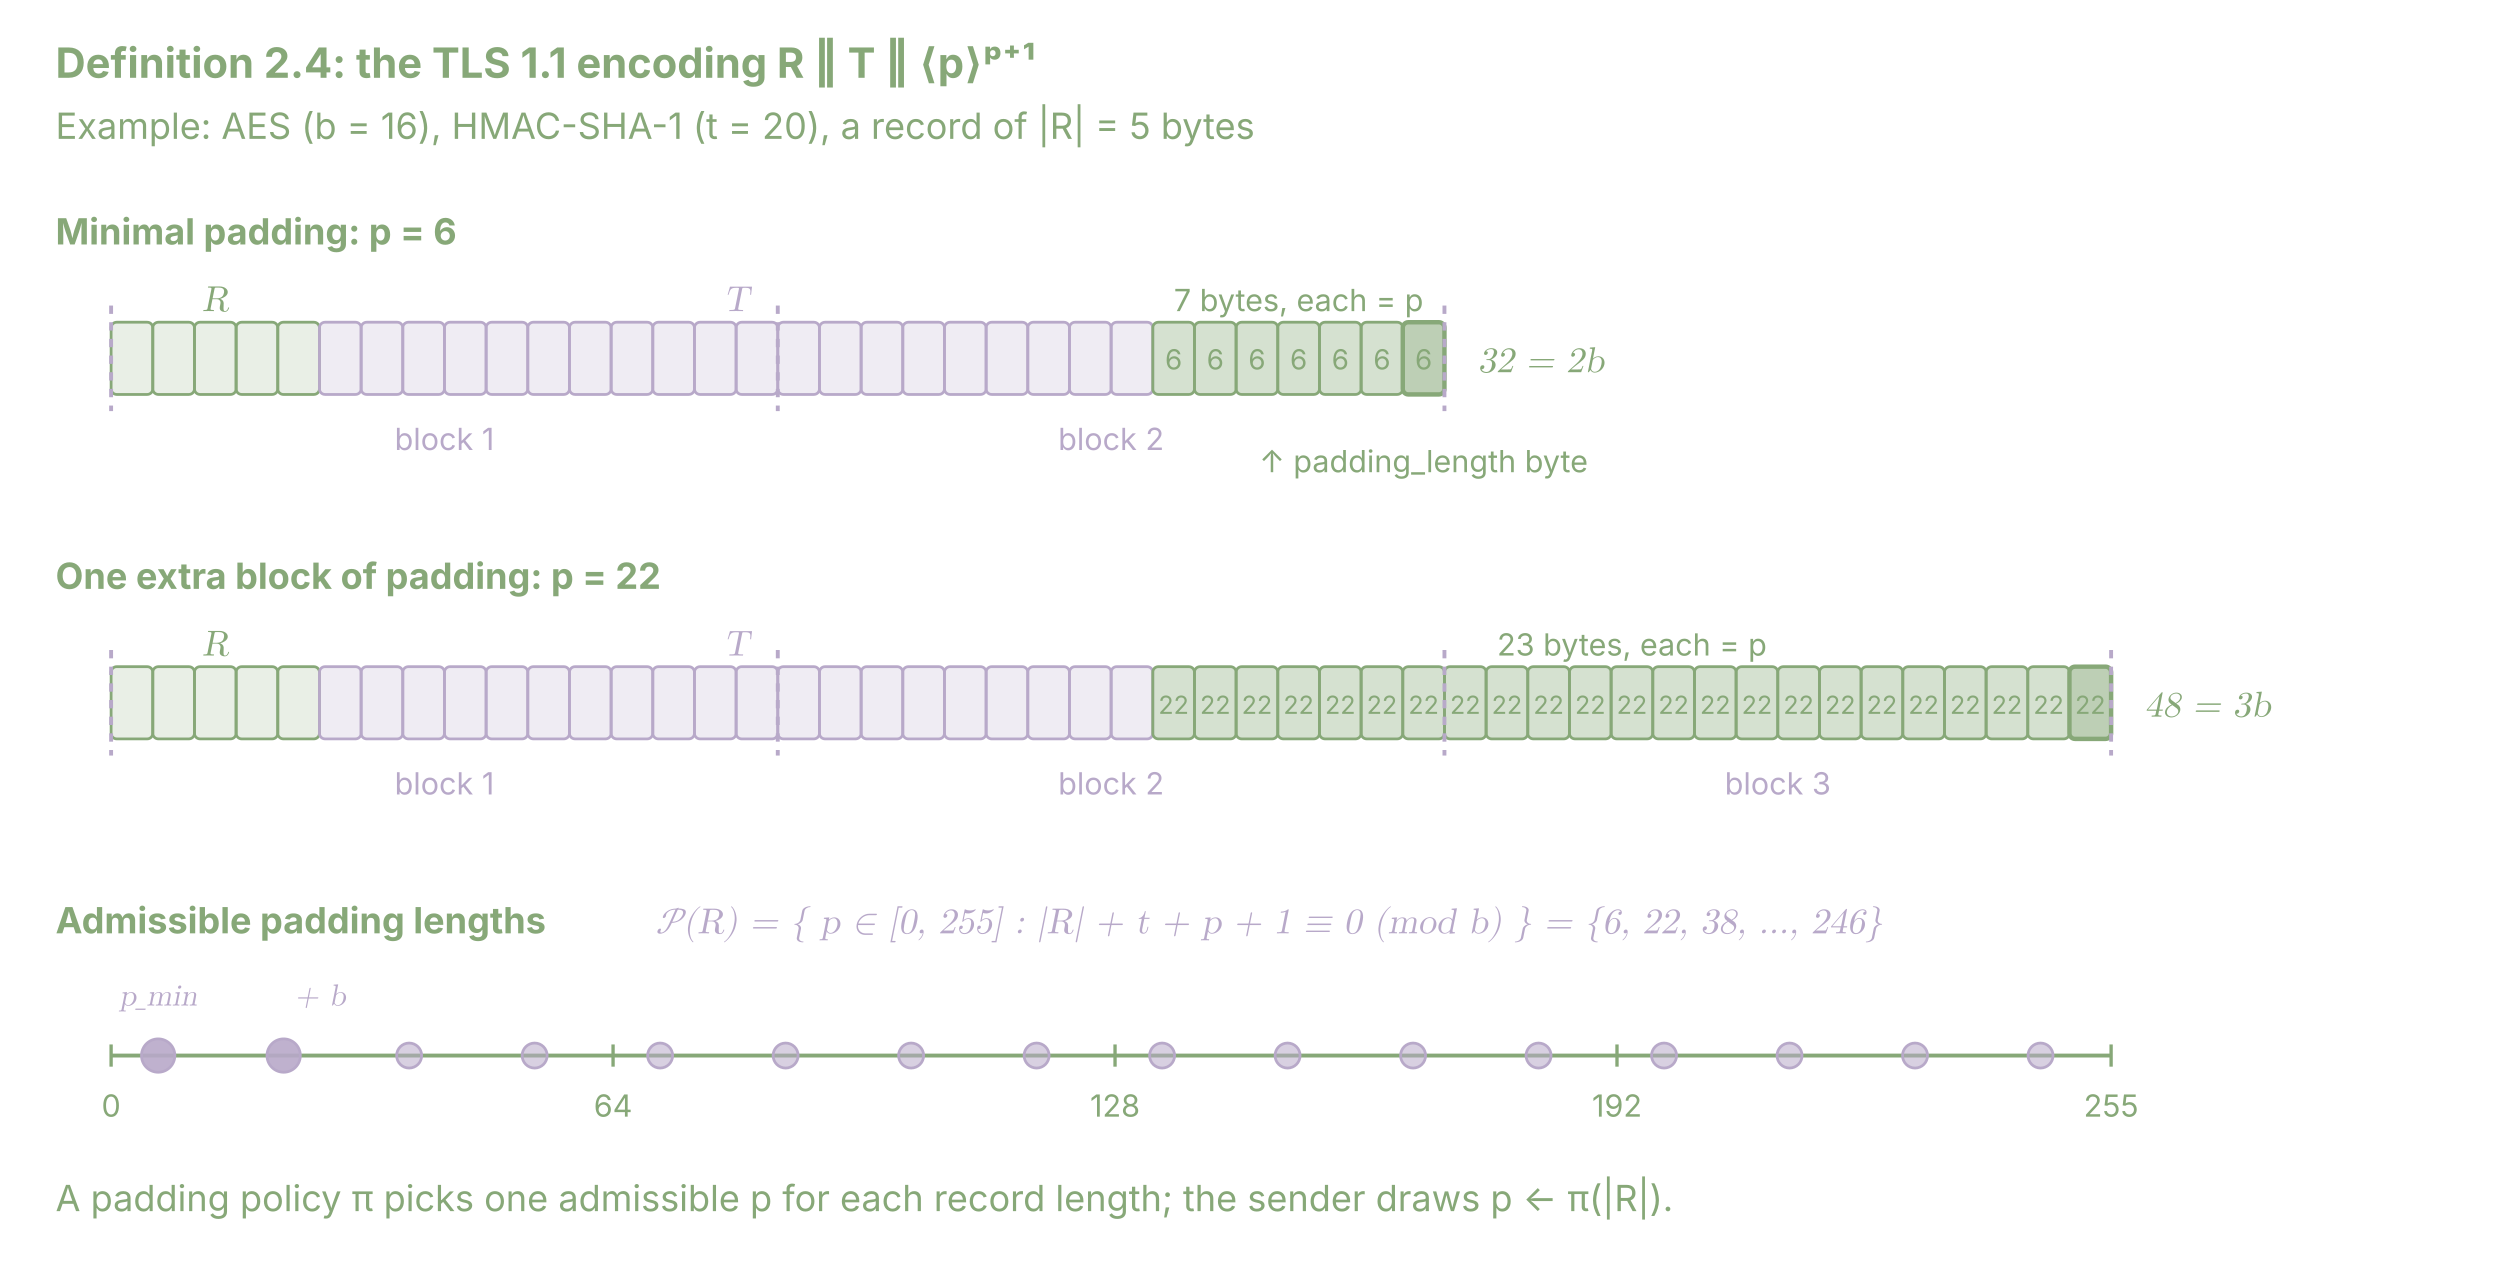
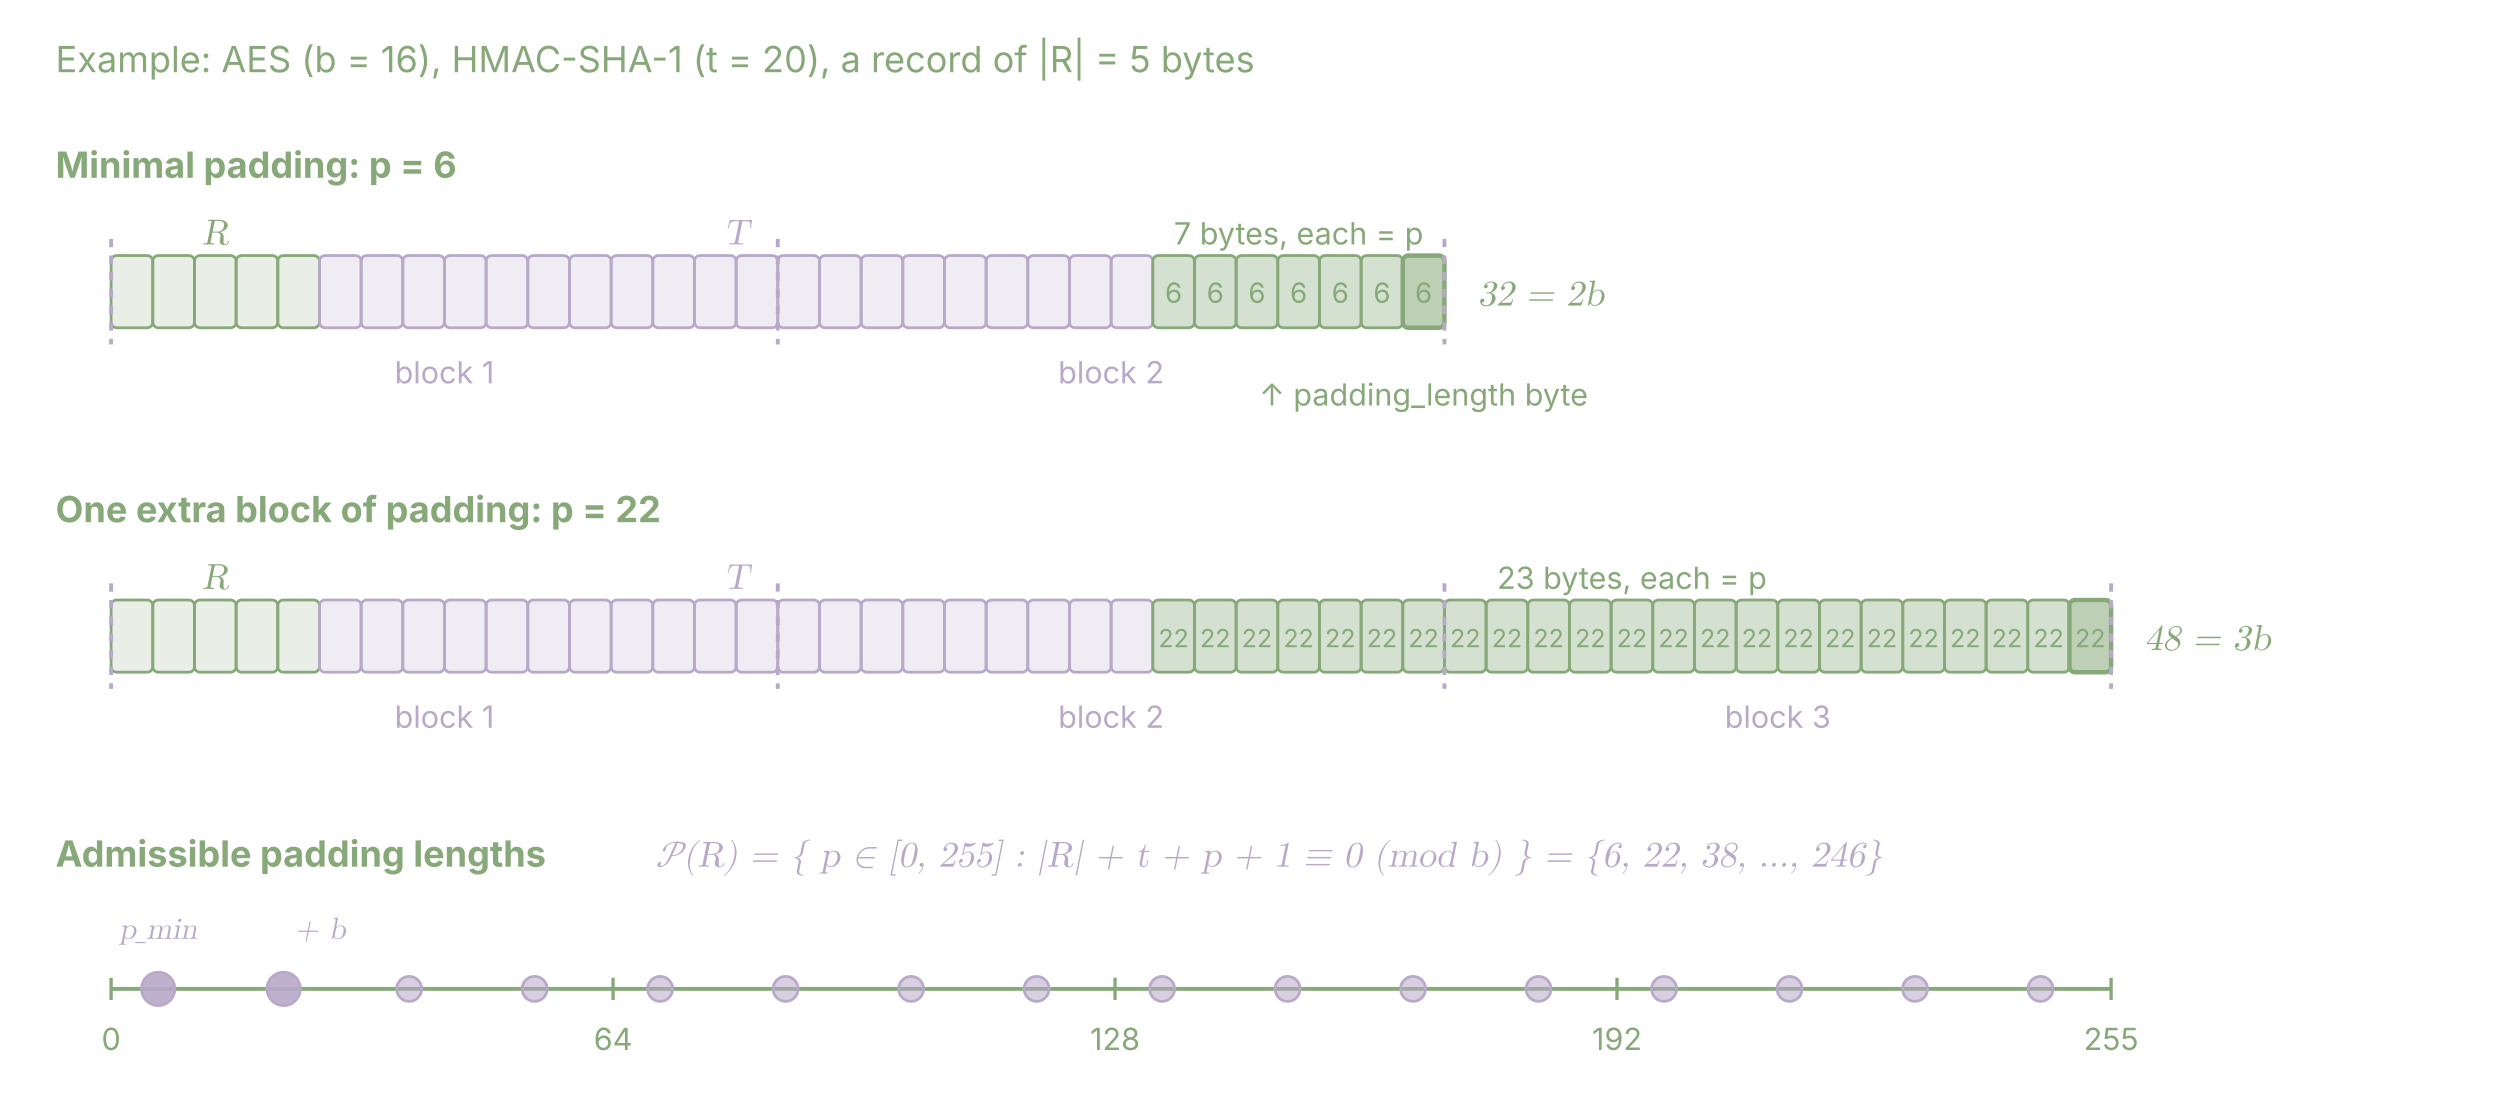
- <svg xmlns="http://www.w3.org/2000/svg" viewBox="0 0 900 460" width="900" height="460" role="img" aria-label="Definition 2.4: the TLS 1.1 encoding is the record, then the tag, then p+1 bytes each equal to p, padded to a multiple of the block size; for AES with HMAC-SHA-1 and a 5-byte record the admissible p are 6, 22, 38 up to 246">
-   <text x="20" y="28" fill="#87A878" font-size="15" font-family="system-ui, -apple-system, Segoe UI, sans-serif" font-weight="bold" text-anchor="start">Definition 2.4: the TLS 1.1 encoding  R ‖ T ‖ ⟨p⟩ᵖ⁺¹</text>
-   <text x="20" y="50" fill="#87A878" font-size="13" font-family="system-ui, -apple-system, Segoe UI, sans-serif" text-anchor="start">Example: AES (b = 16), HMAC-SHA-1 (t = 20), a record of |R| = 5 bytes</text>
-   <text x="20" y="88" fill="#87A878" font-size="13" font-family="system-ui, -apple-system, Segoe UI, sans-serif" font-weight="bold" text-anchor="start">Minimal padding: p = 6</text>
-   <rect x="40" y="116" width="15" height="26" fill="#87A878" fill-opacity="0.18" stroke="#87A878" stroke-width="1.0" rx="2" />
-   <rect x="55" y="116" width="15" height="26" fill="#87A878" fill-opacity="0.18" stroke="#87A878" stroke-width="1.0" rx="2" />
-   <rect x="70" y="116" width="15" height="26" fill="#87A878" fill-opacity="0.18" stroke="#87A878" stroke-width="1.0" rx="2" />
-   <rect x="85" y="116" width="15" height="26" fill="#87A878" fill-opacity="0.18" stroke="#87A878" stroke-width="1.0" rx="2" />
-   <rect x="100" y="116" width="15" height="26" fill="#87A878" fill-opacity="0.18" stroke="#87A878" stroke-width="1.0" rx="2" />
-   <rect x="115" y="116" width="15" height="26" fill="#B8A9C9" fill-opacity="0.22" stroke="#B8A9C9" stroke-width="1.0" rx="2" />
-   <rect x="130" y="116" width="15" height="26" fill="#B8A9C9" fill-opacity="0.22" stroke="#B8A9C9" stroke-width="1.0" rx="2" />
-   <rect x="145" y="116" width="15" height="26" fill="#B8A9C9" fill-opacity="0.22" stroke="#B8A9C9" stroke-width="1.0" rx="2" />
-   <rect x="160" y="116" width="15" height="26" fill="#B8A9C9" fill-opacity="0.22" stroke="#B8A9C9" stroke-width="1.0" rx="2" />
-   <rect x="175" y="116" width="15" height="26" fill="#B8A9C9" fill-opacity="0.22" stroke="#B8A9C9" stroke-width="1.0" rx="2" />
-   <rect x="190" y="116" width="15" height="26" fill="#B8A9C9" fill-opacity="0.22" stroke="#B8A9C9" stroke-width="1.0" rx="2" />
-   <rect x="205" y="116" width="15" height="26" fill="#B8A9C9" fill-opacity="0.22" stroke="#B8A9C9" stroke-width="1.0" rx="2" />
-   <rect x="220" y="116" width="15" height="26" fill="#B8A9C9" fill-opacity="0.22" stroke="#B8A9C9" stroke-width="1.0" rx="2" />
-   <rect x="235" y="116" width="15" height="26" fill="#B8A9C9" fill-opacity="0.22" stroke="#B8A9C9" stroke-width="1.0" rx="2" />
-   <rect x="250" y="116" width="15" height="26" fill="#B8A9C9" fill-opacity="0.22" stroke="#B8A9C9" stroke-width="1.0" rx="2" />
-   <rect x="265" y="116" width="15" height="26" fill="#B8A9C9" fill-opacity="0.22" stroke="#B8A9C9" stroke-width="1.0" rx="2" />
-   <rect x="280" y="116" width="15" height="26" fill="#B8A9C9" fill-opacity="0.22" stroke="#B8A9C9" stroke-width="1.0" rx="2" />
-   <rect x="295" y="116" width="15" height="26" fill="#B8A9C9" fill-opacity="0.22" stroke="#B8A9C9" stroke-width="1.0" rx="2" />
-   <rect x="310" y="116" width="15" height="26" fill="#B8A9C9" fill-opacity="0.22" stroke="#B8A9C9" stroke-width="1.0" rx="2" />
-   <rect x="325" y="116" width="15" height="26" fill="#B8A9C9" fill-opacity="0.22" stroke="#B8A9C9" stroke-width="1.0" rx="2" />
-   <rect x="340" y="116" width="15" height="26" fill="#B8A9C9" fill-opacity="0.22" stroke="#B8A9C9" stroke-width="1.0" rx="2" />
-   <rect x="355" y="116" width="15" height="26" fill="#B8A9C9" fill-opacity="0.22" stroke="#B8A9C9" stroke-width="1.0" rx="2" />
-   <rect x="370" y="116" width="15" height="26" fill="#B8A9C9" fill-opacity="0.22" stroke="#B8A9C9" stroke-width="1.0" rx="2" />
-   <rect x="385" y="116" width="15" height="26" fill="#B8A9C9" fill-opacity="0.22" stroke="#B8A9C9" stroke-width="1.0" rx="2" />
-   <rect x="400" y="116" width="15" height="26" fill="#B8A9C9" fill-opacity="0.22" stroke="#B8A9C9" stroke-width="1.0" rx="2" />
-   <rect x="415" y="116" width="15" height="26" fill="#87A878" fill-opacity="0.35" stroke="#87A878" stroke-width="1.0" rx="2" />
-   <text x="422.5" y="133" fill="#87A878" font-size="10" font-family="system-ui, -apple-system, Segoe UI, sans-serif" text-anchor="middle">6</text>
-   <rect x="430" y="116" width="15" height="26" fill="#87A878" fill-opacity="0.35" stroke="#87A878" stroke-width="1.0" rx="2" />
-   <text x="437.5" y="133" fill="#87A878" font-size="10" font-family="system-ui, -apple-system, Segoe UI, sans-serif" text-anchor="middle">6</text>
-   <rect x="445" y="116" width="15" height="26" fill="#87A878" fill-opacity="0.35" stroke="#87A878" stroke-width="1.0" rx="2" />
-   <text x="452.5" y="133" fill="#87A878" font-size="10" font-family="system-ui, -apple-system, Segoe UI, sans-serif" text-anchor="middle">6</text>
-   <rect x="460" y="116" width="15" height="26" fill="#87A878" fill-opacity="0.35" stroke="#87A878" stroke-width="1.0" rx="2" />
-   <text x="467.5" y="133" fill="#87A878" font-size="10" font-family="system-ui, -apple-system, Segoe UI, sans-serif" text-anchor="middle">6</text>
-   <rect x="475" y="116" width="15" height="26" fill="#87A878" fill-opacity="0.35" stroke="#87A878" stroke-width="1.0" rx="2" />
-   <text x="482.5" y="133" fill="#87A878" font-size="10" font-family="system-ui, -apple-system, Segoe UI, sans-serif" text-anchor="middle">6</text>
-   <rect x="490" y="116" width="15" height="26" fill="#87A878" fill-opacity="0.35" stroke="#87A878" stroke-width="1.0" rx="2" />
-   <text x="497.5" y="133" fill="#87A878" font-size="10" font-family="system-ui, -apple-system, Segoe UI, sans-serif" text-anchor="middle">6</text>
-   <rect x="505" y="116" width="15" height="26" fill="#87A878" fill-opacity="0.55" stroke="#87A878" stroke-width="1.6" rx="2" />
-   <text x="512.5" y="133" fill="#87A878" font-size="10" font-family="system-ui, -apple-system, Segoe UI, sans-serif" text-anchor="middle">6</text>
-   <line x1="40" y1="110" x2="40" y2="148" stroke="#B8A9C9" stroke-width="1.4" stroke-dasharray="3 3" />
-   <line x1="280" y1="110" x2="280" y2="148" stroke="#B8A9C9" stroke-width="1.4" stroke-dasharray="3 3" />
-   <line x1="520" y1="110" x2="520" y2="148" stroke="#B8A9C9" stroke-width="1.4" stroke-dasharray="3 3" />
-   <text x="160.0" y="162" fill="#B8A9C9" font-size="11" font-family="system-ui, -apple-system, Segoe UI, sans-serif" text-anchor="middle">block 1</text>
-   <text x="400.0" y="162" fill="#B8A9C9" font-size="11" font-family="system-ui, -apple-system, Segoe UI, sans-serif" text-anchor="middle">block 2</text>
-   <text x="77.5" y="112" fill="#87A878" font-size="13" font-family="STIX Two Math, Latin Modern Math, Cambria Math, Times New Roman, serif" font-style="italic" text-anchor="middle">R</text>
-   <text x="265.0" y="112" fill="#B8A9C9" font-size="13" font-family="STIX Two Math, Latin Modern Math, Cambria Math, Times New Roman, serif" font-style="italic" text-anchor="middle">T</text>
-   <text x="467.5" y="112" fill="#87A878" font-size="11" font-family="system-ui, -apple-system, Segoe UI, sans-serif" text-anchor="middle">7 bytes, each = p</text>
-   <text x="532" y="134" fill="#87A878" font-size="13" font-family="STIX Two Math, Latin Modern Math, Cambria Math, Times New Roman, serif" font-style="italic" text-anchor="start">32 = 2b</text>
-   <text x="512.5" y="170" fill="#87A878" font-size="11" font-family="system-ui, -apple-system, Segoe UI, sans-serif" text-anchor="middle">↑ padding_length byte</text>
-   <text x="20" y="212" fill="#87A878" font-size="13" font-family="system-ui, -apple-system, Segoe UI, sans-serif" font-weight="bold" text-anchor="start">One extra block of padding: p = 22</text>
-   <rect x="40" y="240" width="15" height="26" fill="#87A878" fill-opacity="0.18" stroke="#87A878" stroke-width="1.0" rx="2" />
-   <rect x="55" y="240" width="15" height="26" fill="#87A878" fill-opacity="0.18" stroke="#87A878" stroke-width="1.0" rx="2" />
-   <rect x="70" y="240" width="15" height="26" fill="#87A878" fill-opacity="0.18" stroke="#87A878" stroke-width="1.0" rx="2" />
-   <rect x="85" y="240" width="15" height="26" fill="#87A878" fill-opacity="0.18" stroke="#87A878" stroke-width="1.0" rx="2" />
-   <rect x="100" y="240" width="15" height="26" fill="#87A878" fill-opacity="0.18" stroke="#87A878" stroke-width="1.0" rx="2" />
-   <rect x="115" y="240" width="15" height="26" fill="#B8A9C9" fill-opacity="0.22" stroke="#B8A9C9" stroke-width="1.0" rx="2" />
-   <rect x="130" y="240" width="15" height="26" fill="#B8A9C9" fill-opacity="0.22" stroke="#B8A9C9" stroke-width="1.0" rx="2" />
-   <rect x="145" y="240" width="15" height="26" fill="#B8A9C9" fill-opacity="0.22" stroke="#B8A9C9" stroke-width="1.0" rx="2" />
-   <rect x="160" y="240" width="15" height="26" fill="#B8A9C9" fill-opacity="0.22" stroke="#B8A9C9" stroke-width="1.0" rx="2" />
-   <rect x="175" y="240" width="15" height="26" fill="#B8A9C9" fill-opacity="0.22" stroke="#B8A9C9" stroke-width="1.0" rx="2" />
-   <rect x="190" y="240" width="15" height="26" fill="#B8A9C9" fill-opacity="0.22" stroke="#B8A9C9" stroke-width="1.0" rx="2" />
-   <rect x="205" y="240" width="15" height="26" fill="#B8A9C9" fill-opacity="0.22" stroke="#B8A9C9" stroke-width="1.0" rx="2" />
-   <rect x="220" y="240" width="15" height="26" fill="#B8A9C9" fill-opacity="0.22" stroke="#B8A9C9" stroke-width="1.0" rx="2" />
-   <rect x="235" y="240" width="15" height="26" fill="#B8A9C9" fill-opacity="0.22" stroke="#B8A9C9" stroke-width="1.0" rx="2" />
-   <rect x="250" y="240" width="15" height="26" fill="#B8A9C9" fill-opacity="0.22" stroke="#B8A9C9" stroke-width="1.0" rx="2" />
-   <rect x="265" y="240" width="15" height="26" fill="#B8A9C9" fill-opacity="0.22" stroke="#B8A9C9" stroke-width="1.0" rx="2" />
-   <rect x="280" y="240" width="15" height="26" fill="#B8A9C9" fill-opacity="0.22" stroke="#B8A9C9" stroke-width="1.0" rx="2" />
-   <rect x="295" y="240" width="15" height="26" fill="#B8A9C9" fill-opacity="0.22" stroke="#B8A9C9" stroke-width="1.0" rx="2" />
-   <rect x="310" y="240" width="15" height="26" fill="#B8A9C9" fill-opacity="0.22" stroke="#B8A9C9" stroke-width="1.0" rx="2" />
-   <rect x="325" y="240" width="15" height="26" fill="#B8A9C9" fill-opacity="0.22" stroke="#B8A9C9" stroke-width="1.0" rx="2" />
-   <rect x="340" y="240" width="15" height="26" fill="#B8A9C9" fill-opacity="0.22" stroke="#B8A9C9" stroke-width="1.0" rx="2" />
-   <rect x="355" y="240" width="15" height="26" fill="#B8A9C9" fill-opacity="0.22" stroke="#B8A9C9" stroke-width="1.0" rx="2" />
-   <rect x="370" y="240" width="15" height="26" fill="#B8A9C9" fill-opacity="0.22" stroke="#B8A9C9" stroke-width="1.0" rx="2" />
-   <rect x="385" y="240" width="15" height="26" fill="#B8A9C9" fill-opacity="0.22" stroke="#B8A9C9" stroke-width="1.0" rx="2" />
-   <rect x="400" y="240" width="15" height="26" fill="#B8A9C9" fill-opacity="0.22" stroke="#B8A9C9" stroke-width="1.0" rx="2" />
-   <rect x="415" y="240" width="15" height="26" fill="#87A878" fill-opacity="0.35" stroke="#87A878" stroke-width="1.0" rx="2" />
-   <text x="422.5" y="257" fill="#87A878" font-size="9" font-family="system-ui, -apple-system, Segoe UI, sans-serif" text-anchor="middle">22</text>
-   <rect x="430" y="240" width="15" height="26" fill="#87A878" fill-opacity="0.35" stroke="#87A878" stroke-width="1.0" rx="2" />
-   <text x="437.5" y="257" fill="#87A878" font-size="9" font-family="system-ui, -apple-system, Segoe UI, sans-serif" text-anchor="middle">22</text>
-   <rect x="445" y="240" width="15" height="26" fill="#87A878" fill-opacity="0.35" stroke="#87A878" stroke-width="1.0" rx="2" />
-   <text x="452.5" y="257" fill="#87A878" font-size="9" font-family="system-ui, -apple-system, Segoe UI, sans-serif" text-anchor="middle">22</text>
-   <rect x="460" y="240" width="15" height="26" fill="#87A878" fill-opacity="0.35" stroke="#87A878" stroke-width="1.0" rx="2" />
-   <text x="467.5" y="257" fill="#87A878" font-size="9" font-family="system-ui, -apple-system, Segoe UI, sans-serif" text-anchor="middle">22</text>
-   <rect x="475" y="240" width="15" height="26" fill="#87A878" fill-opacity="0.35" stroke="#87A878" stroke-width="1.0" rx="2" />
-   <text x="482.5" y="257" fill="#87A878" font-size="9" font-family="system-ui, -apple-system, Segoe UI, sans-serif" text-anchor="middle">22</text>
-   <rect x="490" y="240" width="15" height="26" fill="#87A878" fill-opacity="0.35" stroke="#87A878" stroke-width="1.0" rx="2" />
-   <text x="497.5" y="257" fill="#87A878" font-size="9" font-family="system-ui, -apple-system, Segoe UI, sans-serif" text-anchor="middle">22</text>
-   <rect x="505" y="240" width="15" height="26" fill="#87A878" fill-opacity="0.35" stroke="#87A878" stroke-width="1.0" rx="2" />
-   <text x="512.5" y="257" fill="#87A878" font-size="9" font-family="system-ui, -apple-system, Segoe UI, sans-serif" text-anchor="middle">22</text>
-   <rect x="520" y="240" width="15" height="26" fill="#87A878" fill-opacity="0.35" stroke="#87A878" stroke-width="1.0" rx="2" />
-   <text x="527.5" y="257" fill="#87A878" font-size="9" font-family="system-ui, -apple-system, Segoe UI, sans-serif" text-anchor="middle">22</text>
-   <rect x="535" y="240" width="15" height="26" fill="#87A878" fill-opacity="0.35" stroke="#87A878" stroke-width="1.0" rx="2" />
-   <text x="542.5" y="257" fill="#87A878" font-size="9" font-family="system-ui, -apple-system, Segoe UI, sans-serif" text-anchor="middle">22</text>
-   <rect x="550" y="240" width="15" height="26" fill="#87A878" fill-opacity="0.35" stroke="#87A878" stroke-width="1.0" rx="2" />
-   <text x="557.5" y="257" fill="#87A878" font-size="9" font-family="system-ui, -apple-system, Segoe UI, sans-serif" text-anchor="middle">22</text>
-   <rect x="565" y="240" width="15" height="26" fill="#87A878" fill-opacity="0.35" stroke="#87A878" stroke-width="1.0" rx="2" />
-   <text x="572.5" y="257" fill="#87A878" font-size="9" font-family="system-ui, -apple-system, Segoe UI, sans-serif" text-anchor="middle">22</text>
-   <rect x="580" y="240" width="15" height="26" fill="#87A878" fill-opacity="0.35" stroke="#87A878" stroke-width="1.0" rx="2" />
-   <text x="587.5" y="257" fill="#87A878" font-size="9" font-family="system-ui, -apple-system, Segoe UI, sans-serif" text-anchor="middle">22</text>
-   <rect x="595" y="240" width="15" height="26" fill="#87A878" fill-opacity="0.35" stroke="#87A878" stroke-width="1.0" rx="2" />
-   <text x="602.5" y="257" fill="#87A878" font-size="9" font-family="system-ui, -apple-system, Segoe UI, sans-serif" text-anchor="middle">22</text>
-   <rect x="610" y="240" width="15" height="26" fill="#87A878" fill-opacity="0.35" stroke="#87A878" stroke-width="1.0" rx="2" />
-   <text x="617.5" y="257" fill="#87A878" font-size="9" font-family="system-ui, -apple-system, Segoe UI, sans-serif" text-anchor="middle">22</text>
-   <rect x="625" y="240" width="15" height="26" fill="#87A878" fill-opacity="0.35" stroke="#87A878" stroke-width="1.0" rx="2" />
-   <text x="632.5" y="257" fill="#87A878" font-size="9" font-family="system-ui, -apple-system, Segoe UI, sans-serif" text-anchor="middle">22</text>
-   <rect x="640" y="240" width="15" height="26" fill="#87A878" fill-opacity="0.35" stroke="#87A878" stroke-width="1.0" rx="2" />
-   <text x="647.5" y="257" fill="#87A878" font-size="9" font-family="system-ui, -apple-system, Segoe UI, sans-serif" text-anchor="middle">22</text>
-   <rect x="655" y="240" width="15" height="26" fill="#87A878" fill-opacity="0.35" stroke="#87A878" stroke-width="1.0" rx="2" />
-   <text x="662.5" y="257" fill="#87A878" font-size="9" font-family="system-ui, -apple-system, Segoe UI, sans-serif" text-anchor="middle">22</text>
-   <rect x="670" y="240" width="15" height="26" fill="#87A878" fill-opacity="0.35" stroke="#87A878" stroke-width="1.0" rx="2" />
-   <text x="677.5" y="257" fill="#87A878" font-size="9" font-family="system-ui, -apple-system, Segoe UI, sans-serif" text-anchor="middle">22</text>
-   <rect x="685" y="240" width="15" height="26" fill="#87A878" fill-opacity="0.35" stroke="#87A878" stroke-width="1.0" rx="2" />
-   <text x="692.5" y="257" fill="#87A878" font-size="9" font-family="system-ui, -apple-system, Segoe UI, sans-serif" text-anchor="middle">22</text>
-   <rect x="700" y="240" width="15" height="26" fill="#87A878" fill-opacity="0.35" stroke="#87A878" stroke-width="1.0" rx="2" />
-   <text x="707.5" y="257" fill="#87A878" font-size="9" font-family="system-ui, -apple-system, Segoe UI, sans-serif" text-anchor="middle">22</text>
-   <rect x="715" y="240" width="15" height="26" fill="#87A878" fill-opacity="0.35" stroke="#87A878" stroke-width="1.0" rx="2" />
-   <text x="722.5" y="257" fill="#87A878" font-size="9" font-family="system-ui, -apple-system, Segoe UI, sans-serif" text-anchor="middle">22</text>
-   <rect x="730" y="240" width="15" height="26" fill="#87A878" fill-opacity="0.35" stroke="#87A878" stroke-width="1.0" rx="2" />
-   <text x="737.5" y="257" fill="#87A878" font-size="9" font-family="system-ui, -apple-system, Segoe UI, sans-serif" text-anchor="middle">22</text>
-   <rect x="745" y="240" width="15" height="26" fill="#87A878" fill-opacity="0.55" stroke="#87A878" stroke-width="1.6" rx="2" />
-   <text x="752.5" y="257" fill="#87A878" font-size="9" font-family="system-ui, -apple-system, Segoe UI, sans-serif" text-anchor="middle">22</text>
-   <line x1="40" y1="234" x2="40" y2="272" stroke="#B8A9C9" stroke-width="1.4" stroke-dasharray="3 3" />
-   <line x1="280" y1="234" x2="280" y2="272" stroke="#B8A9C9" stroke-width="1.4" stroke-dasharray="3 3" />
-   <line x1="520" y1="234" x2="520" y2="272" stroke="#B8A9C9" stroke-width="1.4" stroke-dasharray="3 3" />
-   <line x1="760" y1="234" x2="760" y2="272" stroke="#B8A9C9" stroke-width="1.4" stroke-dasharray="3 3" />
-   <text x="160.0" y="286" fill="#B8A9C9" font-size="11" font-family="system-ui, -apple-system, Segoe UI, sans-serif" text-anchor="middle">block 1</text>
-   <text x="400.0" y="286" fill="#B8A9C9" font-size="11" font-family="system-ui, -apple-system, Segoe UI, sans-serif" text-anchor="middle">block 2</text>
-   <text x="640.0" y="286" fill="#B8A9C9" font-size="11" font-family="system-ui, -apple-system, Segoe UI, sans-serif" text-anchor="middle">block 3</text>
-   <text x="77.5" y="236" fill="#87A878" font-size="13" font-family="STIX Two Math, Latin Modern Math, Cambria Math, Times New Roman, serif" font-style="italic" text-anchor="middle">R</text>
-   <text x="265.0" y="236" fill="#B8A9C9" font-size="13" font-family="STIX Two Math, Latin Modern Math, Cambria Math, Times New Roman, serif" font-style="italic" text-anchor="middle">T</text>
-   <text x="587.5" y="236" fill="#87A878" font-size="11" font-family="system-ui, -apple-system, Segoe UI, sans-serif" text-anchor="middle">23 bytes, each = p</text>
-   <text x="772" y="258" fill="#87A878" font-size="13" font-family="STIX Two Math, Latin Modern Math, Cambria Math, Times New Roman, serif" font-style="italic" text-anchor="start">48 = 3b</text>
-   <text x="20" y="336" fill="#87A878" font-size="13" font-family="system-ui, -apple-system, Segoe UI, sans-serif" font-weight="bold" text-anchor="start">Admissible padding lengths</text>
-   <text x="236" y="336" fill="#B8A9C9" font-size="13" font-family="STIX Two Math, Latin Modern Math, Cambria Math, Times New Roman, serif" font-style="italic" text-anchor="start">𝒫(R) = { p ∈ [0, 255] : |R| + t + p + 1 ≡ 0 (mod b) } = {6, 22, 38, …, 246}</text>
-   <line x1="40" y1="380" x2="760" y2="380" stroke="#87A878" stroke-width="1.4" />
-   <line x1="40.0" y1="376" x2="40.0" y2="384" stroke="#87A878" stroke-width="1.2" />
-   <text x="40.0" y="402" fill="#87A878" font-size="11" font-family="system-ui, -apple-system, Segoe UI, sans-serif" text-anchor="middle">0</text>
-   <line x1="220.706" y1="376" x2="220.706" y2="384" stroke="#87A878" stroke-width="1.2" />
-   <text x="220.706" y="402" fill="#87A878" font-size="11" font-family="system-ui, -apple-system, Segoe UI, sans-serif" text-anchor="middle">64</text>
-   <line x1="401.412" y1="376" x2="401.412" y2="384" stroke="#87A878" stroke-width="1.2" />
-   <text x="401.412" y="402" fill="#87A878" font-size="11" font-family="system-ui, -apple-system, Segoe UI, sans-serif" text-anchor="middle">128</text>
-   <line x1="582.118" y1="376" x2="582.118" y2="384" stroke="#87A878" stroke-width="1.2" />
-   <text x="582.118" y="402" fill="#87A878" font-size="11" font-family="system-ui, -apple-system, Segoe UI, sans-serif" text-anchor="middle">192</text>
-   <line x1="760.0" y1="376" x2="760.0" y2="384" stroke="#87A878" stroke-width="1.2" />
-   <text x="760.0" y="402" fill="#87A878" font-size="11" font-family="system-ui, -apple-system, Segoe UI, sans-serif" text-anchor="middle">255</text>
-   <circle cx="56.941" cy="380" r="6" fill="#B8A9C9" fill-opacity="0.9" stroke="#B8A9C9" />
-   <circle cx="102.118" cy="380" r="6" fill="#B8A9C9" fill-opacity="0.9" stroke="#B8A9C9" />
-   <circle cx="147.294" cy="380" r="4.5" fill="#B8A9C9" fill-opacity="0.55" stroke="#B8A9C9" />
-   <circle cx="192.471" cy="380" r="4.5" fill="#B8A9C9" fill-opacity="0.55" stroke="#B8A9C9" />
-   <circle cx="237.647" cy="380" r="4.5" fill="#B8A9C9" fill-opacity="0.55" stroke="#B8A9C9" />
-   <circle cx="282.824" cy="380" r="4.5" fill="#B8A9C9" fill-opacity="0.55" stroke="#B8A9C9" />
-   <circle cx="328.0" cy="380" r="4.5" fill="#B8A9C9" fill-opacity="0.55" stroke="#B8A9C9" />
-   <circle cx="373.176" cy="380" r="4.5" fill="#B8A9C9" fill-opacity="0.55" stroke="#B8A9C9" />
-   <circle cx="418.353" cy="380" r="4.5" fill="#B8A9C9" fill-opacity="0.55" stroke="#B8A9C9" />
-   <circle cx="463.529" cy="380" r="4.5" fill="#B8A9C9" fill-opacity="0.55" stroke="#B8A9C9" />
-   <circle cx="508.706" cy="380" r="4.5" fill="#B8A9C9" fill-opacity="0.55" stroke="#B8A9C9" />
-   <circle cx="553.882" cy="380" r="4.5" fill="#B8A9C9" fill-opacity="0.55" stroke="#B8A9C9" />
-   <circle cx="599.059" cy="380" r="4.5" fill="#B8A9C9" fill-opacity="0.55" stroke="#B8A9C9" />
-   <circle cx="644.235" cy="380" r="4.5" fill="#B8A9C9" fill-opacity="0.55" stroke="#B8A9C9" />
-   <circle cx="689.412" cy="380" r="4.5" fill="#B8A9C9" fill-opacity="0.55" stroke="#B8A9C9" />
-   <circle cx="734.588" cy="380" r="4.5" fill="#B8A9C9" fill-opacity="0.55" stroke="#B8A9C9" />
-   <text x="56.941" y="362" fill="#B8A9C9" font-size="11" font-family="STIX Two Math, Latin Modern Math, Cambria Math, Times New Roman, serif" font-style="italic" text-anchor="middle">p_min</text>
-   <text x="106.118" y="362" fill="#B8A9C9" font-size="11" font-family="STIX Two Math, Latin Modern Math, Cambria Math, Times New Roman, serif" font-style="italic" text-anchor="start">+ b</text>
-   <text x="20" y="436" fill="#87A878" font-size="13" font-family="system-ui, -apple-system, Segoe UI, sans-serif" text-anchor="start">A padding policy π picks one admissible p for each record length; the sender draws p ← π(|R|).</text>
+ <svg xmlns="http://www.w3.org/2000/svg" viewBox="0 0 900 397" width="900" height="397" role="img" aria-label="The TLS 1.1 encoding is the record, then the tag, then p+1 bytes each equal to p, padded to a multiple of the block size; for AES with HMAC-SHA-1 and a 5-byte record the admissible p are 6, 22, 38 up to 246">
+   <text x="20" y="26" fill="#87A878" font-size="13" font-family="system-ui, -apple-system, Segoe UI, sans-serif" text-anchor="start">Example: AES (b = 16), HMAC-SHA-1 (t = 20), a record of |R| = 5 bytes</text>
+   <text x="20" y="64" fill="#87A878" font-size="13" font-family="system-ui, -apple-system, Segoe UI, sans-serif" font-weight="bold" text-anchor="start">Minimal padding: p = 6</text>
+   <rect x="40" y="92" width="15" height="26" fill="#87A878" fill-opacity="0.18" stroke="#87A878" stroke-width="1.0" rx="2" />
+   <rect x="55" y="92" width="15" height="26" fill="#87A878" fill-opacity="0.18" stroke="#87A878" stroke-width="1.0" rx="2" />
+   <rect x="70" y="92" width="15" height="26" fill="#87A878" fill-opacity="0.18" stroke="#87A878" stroke-width="1.0" rx="2" />
+   <rect x="85" y="92" width="15" height="26" fill="#87A878" fill-opacity="0.18" stroke="#87A878" stroke-width="1.0" rx="2" />
+   <rect x="100" y="92" width="15" height="26" fill="#87A878" fill-opacity="0.18" stroke="#87A878" stroke-width="1.0" rx="2" />
+   <rect x="115" y="92" width="15" height="26" fill="#B8A9C9" fill-opacity="0.22" stroke="#B8A9C9" stroke-width="1.0" rx="2" />
+   <rect x="130" y="92" width="15" height="26" fill="#B8A9C9" fill-opacity="0.22" stroke="#B8A9C9" stroke-width="1.0" rx="2" />
+   <rect x="145" y="92" width="15" height="26" fill="#B8A9C9" fill-opacity="0.22" stroke="#B8A9C9" stroke-width="1.0" rx="2" />
+   <rect x="160" y="92" width="15" height="26" fill="#B8A9C9" fill-opacity="0.22" stroke="#B8A9C9" stroke-width="1.0" rx="2" />
+   <rect x="175" y="92" width="15" height="26" fill="#B8A9C9" fill-opacity="0.22" stroke="#B8A9C9" stroke-width="1.0" rx="2" />
+   <rect x="190" y="92" width="15" height="26" fill="#B8A9C9" fill-opacity="0.22" stroke="#B8A9C9" stroke-width="1.0" rx="2" />
+   <rect x="205" y="92" width="15" height="26" fill="#B8A9C9" fill-opacity="0.22" stroke="#B8A9C9" stroke-width="1.0" rx="2" />
+   <rect x="220" y="92" width="15" height="26" fill="#B8A9C9" fill-opacity="0.22" stroke="#B8A9C9" stroke-width="1.0" rx="2" />
+   <rect x="235" y="92" width="15" height="26" fill="#B8A9C9" fill-opacity="0.22" stroke="#B8A9C9" stroke-width="1.0" rx="2" />
+   <rect x="250" y="92" width="15" height="26" fill="#B8A9C9" fill-opacity="0.22" stroke="#B8A9C9" stroke-width="1.0" rx="2" />
+   <rect x="265" y="92" width="15" height="26" fill="#B8A9C9" fill-opacity="0.22" stroke="#B8A9C9" stroke-width="1.0" rx="2" />
+   <rect x="280" y="92" width="15" height="26" fill="#B8A9C9" fill-opacity="0.22" stroke="#B8A9C9" stroke-width="1.0" rx="2" />
+   <rect x="295" y="92" width="15" height="26" fill="#B8A9C9" fill-opacity="0.22" stroke="#B8A9C9" stroke-width="1.0" rx="2" />
+   <rect x="310" y="92" width="15" height="26" fill="#B8A9C9" fill-opacity="0.22" stroke="#B8A9C9" stroke-width="1.0" rx="2" />
+   <rect x="325" y="92" width="15" height="26" fill="#B8A9C9" fill-opacity="0.22" stroke="#B8A9C9" stroke-width="1.0" rx="2" />
+   <rect x="340" y="92" width="15" height="26" fill="#B8A9C9" fill-opacity="0.22" stroke="#B8A9C9" stroke-width="1.0" rx="2" />
+   <rect x="355" y="92" width="15" height="26" fill="#B8A9C9" fill-opacity="0.22" stroke="#B8A9C9" stroke-width="1.0" rx="2" />
+   <rect x="370" y="92" width="15" height="26" fill="#B8A9C9" fill-opacity="0.22" stroke="#B8A9C9" stroke-width="1.0" rx="2" />
+   <rect x="385" y="92" width="15" height="26" fill="#B8A9C9" fill-opacity="0.22" stroke="#B8A9C9" stroke-width="1.0" rx="2" />
+   <rect x="400" y="92" width="15" height="26" fill="#B8A9C9" fill-opacity="0.22" stroke="#B8A9C9" stroke-width="1.0" rx="2" />
+   <rect x="415" y="92" width="15" height="26" fill="#87A878" fill-opacity="0.35" stroke="#87A878" stroke-width="1.0" rx="2" />
+   <text x="422.5" y="109" fill="#87A878" font-size="10" font-family="system-ui, -apple-system, Segoe UI, sans-serif" text-anchor="middle">6</text>
+   <rect x="430" y="92" width="15" height="26" fill="#87A878" fill-opacity="0.35" stroke="#87A878" stroke-width="1.0" rx="2" />
+   <text x="437.5" y="109" fill="#87A878" font-size="10" font-family="system-ui, -apple-system, Segoe UI, sans-serif" text-anchor="middle">6</text>
+   <rect x="445" y="92" width="15" height="26" fill="#87A878" fill-opacity="0.35" stroke="#87A878" stroke-width="1.0" rx="2" />
+   <text x="452.5" y="109" fill="#87A878" font-size="10" font-family="system-ui, -apple-system, Segoe UI, sans-serif" text-anchor="middle">6</text>
+   <rect x="460" y="92" width="15" height="26" fill="#87A878" fill-opacity="0.35" stroke="#87A878" stroke-width="1.0" rx="2" />
+   <text x="467.5" y="109" fill="#87A878" font-size="10" font-family="system-ui, -apple-system, Segoe UI, sans-serif" text-anchor="middle">6</text>
+   <rect x="475" y="92" width="15" height="26" fill="#87A878" fill-opacity="0.35" stroke="#87A878" stroke-width="1.0" rx="2" />
+   <text x="482.5" y="109" fill="#87A878" font-size="10" font-family="system-ui, -apple-system, Segoe UI, sans-serif" text-anchor="middle">6</text>
+   <rect x="490" y="92" width="15" height="26" fill="#87A878" fill-opacity="0.35" stroke="#87A878" stroke-width="1.0" rx="2" />
+   <text x="497.5" y="109" fill="#87A878" font-size="10" font-family="system-ui, -apple-system, Segoe UI, sans-serif" text-anchor="middle">6</text>
+   <rect x="505" y="92" width="15" height="26" fill="#87A878" fill-opacity="0.55" stroke="#87A878" stroke-width="1.6" rx="2" />
+   <text x="512.5" y="109" fill="#87A878" font-size="10" font-family="system-ui, -apple-system, Segoe UI, sans-serif" text-anchor="middle">6</text>
+   <line x1="40" y1="86" x2="40" y2="124" stroke="#B8A9C9" stroke-width="1.4" stroke-dasharray="3 3" />
+   <line x1="280" y1="86" x2="280" y2="124" stroke="#B8A9C9" stroke-width="1.4" stroke-dasharray="3 3" />
+   <line x1="520" y1="86" x2="520" y2="124" stroke="#B8A9C9" stroke-width="1.4" stroke-dasharray="3 3" />
+   <text x="160.0" y="138" fill="#B8A9C9" font-size="11" font-family="system-ui, -apple-system, Segoe UI, sans-serif" text-anchor="middle">block 1</text>
+   <text x="400.0" y="138" fill="#B8A9C9" font-size="11" font-family="system-ui, -apple-system, Segoe UI, sans-serif" text-anchor="middle">block 2</text>
+   <text x="77.5" y="88" fill="#87A878" font-size="13" font-family="STIX Two Math, Latin Modern Math, Cambria Math, Times New Roman, serif" font-style="italic" text-anchor="middle">R</text>
+   <text x="265.0" y="88" fill="#B8A9C9" font-size="13" font-family="STIX Two Math, Latin Modern Math, Cambria Math, Times New Roman, serif" font-style="italic" text-anchor="middle">T</text>
+   <text x="467.5" y="88" fill="#87A878" font-size="11" font-family="system-ui, -apple-system, Segoe UI, sans-serif" text-anchor="middle">7 bytes, each = p</text>
+   <text x="532" y="110" fill="#87A878" font-size="13" font-family="STIX Two Math, Latin Modern Math, Cambria Math, Times New Roman, serif" font-style="italic" text-anchor="start">32 = 2b</text>
+   <text x="512.5" y="146" fill="#87A878" font-size="11" font-family="system-ui, -apple-system, Segoe UI, sans-serif" text-anchor="middle">↑ padding_length byte</text>
+   <text x="20" y="188" fill="#87A878" font-size="13" font-family="system-ui, -apple-system, Segoe UI, sans-serif" font-weight="bold" text-anchor="start">One extra block of padding: p = 22</text>
+   <rect x="40" y="216" width="15" height="26" fill="#87A878" fill-opacity="0.18" stroke="#87A878" stroke-width="1.0" rx="2" />
+   <rect x="55" y="216" width="15" height="26" fill="#87A878" fill-opacity="0.18" stroke="#87A878" stroke-width="1.0" rx="2" />
+   <rect x="70" y="216" width="15" height="26" fill="#87A878" fill-opacity="0.18" stroke="#87A878" stroke-width="1.0" rx="2" />
+   <rect x="85" y="216" width="15" height="26" fill="#87A878" fill-opacity="0.18" stroke="#87A878" stroke-width="1.0" rx="2" />
+   <rect x="100" y="216" width="15" height="26" fill="#87A878" fill-opacity="0.18" stroke="#87A878" stroke-width="1.0" rx="2" />
+   <rect x="115" y="216" width="15" height="26" fill="#B8A9C9" fill-opacity="0.22" stroke="#B8A9C9" stroke-width="1.0" rx="2" />
+   <rect x="130" y="216" width="15" height="26" fill="#B8A9C9" fill-opacity="0.22" stroke="#B8A9C9" stroke-width="1.0" rx="2" />
+   <rect x="145" y="216" width="15" height="26" fill="#B8A9C9" fill-opacity="0.22" stroke="#B8A9C9" stroke-width="1.0" rx="2" />
+   <rect x="160" y="216" width="15" height="26" fill="#B8A9C9" fill-opacity="0.22" stroke="#B8A9C9" stroke-width="1.0" rx="2" />
+   <rect x="175" y="216" width="15" height="26" fill="#B8A9C9" fill-opacity="0.22" stroke="#B8A9C9" stroke-width="1.0" rx="2" />
+   <rect x="190" y="216" width="15" height="26" fill="#B8A9C9" fill-opacity="0.22" stroke="#B8A9C9" stroke-width="1.0" rx="2" />
+   <rect x="205" y="216" width="15" height="26" fill="#B8A9C9" fill-opacity="0.22" stroke="#B8A9C9" stroke-width="1.0" rx="2" />
+   <rect x="220" y="216" width="15" height="26" fill="#B8A9C9" fill-opacity="0.22" stroke="#B8A9C9" stroke-width="1.0" rx="2" />
+   <rect x="235" y="216" width="15" height="26" fill="#B8A9C9" fill-opacity="0.22" stroke="#B8A9C9" stroke-width="1.0" rx="2" />
+   <rect x="250" y="216" width="15" height="26" fill="#B8A9C9" fill-opacity="0.22" stroke="#B8A9C9" stroke-width="1.0" rx="2" />
+   <rect x="265" y="216" width="15" height="26" fill="#B8A9C9" fill-opacity="0.22" stroke="#B8A9C9" stroke-width="1.0" rx="2" />
+   <rect x="280" y="216" width="15" height="26" fill="#B8A9C9" fill-opacity="0.22" stroke="#B8A9C9" stroke-width="1.0" rx="2" />
+   <rect x="295" y="216" width="15" height="26" fill="#B8A9C9" fill-opacity="0.22" stroke="#B8A9C9" stroke-width="1.0" rx="2" />
+   <rect x="310" y="216" width="15" height="26" fill="#B8A9C9" fill-opacity="0.22" stroke="#B8A9C9" stroke-width="1.0" rx="2" />
+   <rect x="325" y="216" width="15" height="26" fill="#B8A9C9" fill-opacity="0.22" stroke="#B8A9C9" stroke-width="1.0" rx="2" />
+   <rect x="340" y="216" width="15" height="26" fill="#B8A9C9" fill-opacity="0.22" stroke="#B8A9C9" stroke-width="1.0" rx="2" />
+   <rect x="355" y="216" width="15" height="26" fill="#B8A9C9" fill-opacity="0.22" stroke="#B8A9C9" stroke-width="1.0" rx="2" />
+   <rect x="370" y="216" width="15" height="26" fill="#B8A9C9" fill-opacity="0.22" stroke="#B8A9C9" stroke-width="1.0" rx="2" />
+   <rect x="385" y="216" width="15" height="26" fill="#B8A9C9" fill-opacity="0.22" stroke="#B8A9C9" stroke-width="1.0" rx="2" />
+   <rect x="400" y="216" width="15" height="26" fill="#B8A9C9" fill-opacity="0.22" stroke="#B8A9C9" stroke-width="1.0" rx="2" />
+   <rect x="415" y="216" width="15" height="26" fill="#87A878" fill-opacity="0.35" stroke="#87A878" stroke-width="1.0" rx="2" />
+   <text x="422.5" y="233" fill="#87A878" font-size="9" font-family="system-ui, -apple-system, Segoe UI, sans-serif" text-anchor="middle">22</text>
+   <rect x="430" y="216" width="15" height="26" fill="#87A878" fill-opacity="0.35" stroke="#87A878" stroke-width="1.0" rx="2" />
+   <text x="437.5" y="233" fill="#87A878" font-size="9" font-family="system-ui, -apple-system, Segoe UI, sans-serif" text-anchor="middle">22</text>
+   <rect x="445" y="216" width="15" height="26" fill="#87A878" fill-opacity="0.35" stroke="#87A878" stroke-width="1.0" rx="2" />
+   <text x="452.5" y="233" fill="#87A878" font-size="9" font-family="system-ui, -apple-system, Segoe UI, sans-serif" text-anchor="middle">22</text>
+   <rect x="460" y="216" width="15" height="26" fill="#87A878" fill-opacity="0.35" stroke="#87A878" stroke-width="1.0" rx="2" />
+   <text x="467.5" y="233" fill="#87A878" font-size="9" font-family="system-ui, -apple-system, Segoe UI, sans-serif" text-anchor="middle">22</text>
+   <rect x="475" y="216" width="15" height="26" fill="#87A878" fill-opacity="0.35" stroke="#87A878" stroke-width="1.0" rx="2" />
+   <text x="482.5" y="233" fill="#87A878" font-size="9" font-family="system-ui, -apple-system, Segoe UI, sans-serif" text-anchor="middle">22</text>
+   <rect x="490" y="216" width="15" height="26" fill="#87A878" fill-opacity="0.35" stroke="#87A878" stroke-width="1.0" rx="2" />
+   <text x="497.5" y="233" fill="#87A878" font-size="9" font-family="system-ui, -apple-system, Segoe UI, sans-serif" text-anchor="middle">22</text>
+   <rect x="505" y="216" width="15" height="26" fill="#87A878" fill-opacity="0.35" stroke="#87A878" stroke-width="1.0" rx="2" />
+   <text x="512.5" y="233" fill="#87A878" font-size="9" font-family="system-ui, -apple-system, Segoe UI, sans-serif" text-anchor="middle">22</text>
+   <rect x="520" y="216" width="15" height="26" fill="#87A878" fill-opacity="0.35" stroke="#87A878" stroke-width="1.0" rx="2" />
+   <text x="527.5" y="233" fill="#87A878" font-size="9" font-family="system-ui, -apple-system, Segoe UI, sans-serif" text-anchor="middle">22</text>
+   <rect x="535" y="216" width="15" height="26" fill="#87A878" fill-opacity="0.35" stroke="#87A878" stroke-width="1.0" rx="2" />
+   <text x="542.5" y="233" fill="#87A878" font-size="9" font-family="system-ui, -apple-system, Segoe UI, sans-serif" text-anchor="middle">22</text>
+   <rect x="550" y="216" width="15" height="26" fill="#87A878" fill-opacity="0.35" stroke="#87A878" stroke-width="1.0" rx="2" />
+   <text x="557.5" y="233" fill="#87A878" font-size="9" font-family="system-ui, -apple-system, Segoe UI, sans-serif" text-anchor="middle">22</text>
+   <rect x="565" y="216" width="15" height="26" fill="#87A878" fill-opacity="0.35" stroke="#87A878" stroke-width="1.0" rx="2" />
+   <text x="572.5" y="233" fill="#87A878" font-size="9" font-family="system-ui, -apple-system, Segoe UI, sans-serif" text-anchor="middle">22</text>
+   <rect x="580" y="216" width="15" height="26" fill="#87A878" fill-opacity="0.35" stroke="#87A878" stroke-width="1.0" rx="2" />
+   <text x="587.5" y="233" fill="#87A878" font-size="9" font-family="system-ui, -apple-system, Segoe UI, sans-serif" text-anchor="middle">22</text>
+   <rect x="595" y="216" width="15" height="26" fill="#87A878" fill-opacity="0.35" stroke="#87A878" stroke-width="1.0" rx="2" />
+   <text x="602.5" y="233" fill="#87A878" font-size="9" font-family="system-ui, -apple-system, Segoe UI, sans-serif" text-anchor="middle">22</text>
+   <rect x="610" y="216" width="15" height="26" fill="#87A878" fill-opacity="0.35" stroke="#87A878" stroke-width="1.0" rx="2" />
+   <text x="617.5" y="233" fill="#87A878" font-size="9" font-family="system-ui, -apple-system, Segoe UI, sans-serif" text-anchor="middle">22</text>
+   <rect x="625" y="216" width="15" height="26" fill="#87A878" fill-opacity="0.35" stroke="#87A878" stroke-width="1.0" rx="2" />
+   <text x="632.5" y="233" fill="#87A878" font-size="9" font-family="system-ui, -apple-system, Segoe UI, sans-serif" text-anchor="middle">22</text>
+   <rect x="640" y="216" width="15" height="26" fill="#87A878" fill-opacity="0.35" stroke="#87A878" stroke-width="1.0" rx="2" />
+   <text x="647.5" y="233" fill="#87A878" font-size="9" font-family="system-ui, -apple-system, Segoe UI, sans-serif" text-anchor="middle">22</text>
+   <rect x="655" y="216" width="15" height="26" fill="#87A878" fill-opacity="0.35" stroke="#87A878" stroke-width="1.0" rx="2" />
+   <text x="662.5" y="233" fill="#87A878" font-size="9" font-family="system-ui, -apple-system, Segoe UI, sans-serif" text-anchor="middle">22</text>
+   <rect x="670" y="216" width="15" height="26" fill="#87A878" fill-opacity="0.35" stroke="#87A878" stroke-width="1.0" rx="2" />
+   <text x="677.5" y="233" fill="#87A878" font-size="9" font-family="system-ui, -apple-system, Segoe UI, sans-serif" text-anchor="middle">22</text>
+   <rect x="685" y="216" width="15" height="26" fill="#87A878" fill-opacity="0.35" stroke="#87A878" stroke-width="1.0" rx="2" />
+   <text x="692.5" y="233" fill="#87A878" font-size="9" font-family="system-ui, -apple-system, Segoe UI, sans-serif" text-anchor="middle">22</text>
+   <rect x="700" y="216" width="15" height="26" fill="#87A878" fill-opacity="0.35" stroke="#87A878" stroke-width="1.0" rx="2" />
+   <text x="707.5" y="233" fill="#87A878" font-size="9" font-family="system-ui, -apple-system, Segoe UI, sans-serif" text-anchor="middle">22</text>
+   <rect x="715" y="216" width="15" height="26" fill="#87A878" fill-opacity="0.35" stroke="#87A878" stroke-width="1.0" rx="2" />
+   <text x="722.5" y="233" fill="#87A878" font-size="9" font-family="system-ui, -apple-system, Segoe UI, sans-serif" text-anchor="middle">22</text>
+   <rect x="730" y="216" width="15" height="26" fill="#87A878" fill-opacity="0.35" stroke="#87A878" stroke-width="1.0" rx="2" />
+   <text x="737.5" y="233" fill="#87A878" font-size="9" font-family="system-ui, -apple-system, Segoe UI, sans-serif" text-anchor="middle">22</text>
+   <rect x="745" y="216" width="15" height="26" fill="#87A878" fill-opacity="0.55" stroke="#87A878" stroke-width="1.6" rx="2" />
+   <text x="752.5" y="233" fill="#87A878" font-size="9" font-family="system-ui, -apple-system, Segoe UI, sans-serif" text-anchor="middle">22</text>
+   <line x1="40" y1="210" x2="40" y2="248" stroke="#B8A9C9" stroke-width="1.4" stroke-dasharray="3 3" />
+   <line x1="280" y1="210" x2="280" y2="248" stroke="#B8A9C9" stroke-width="1.4" stroke-dasharray="3 3" />
+   <line x1="520" y1="210" x2="520" y2="248" stroke="#B8A9C9" stroke-width="1.4" stroke-dasharray="3 3" />
+   <line x1="760" y1="210" x2="760" y2="248" stroke="#B8A9C9" stroke-width="1.4" stroke-dasharray="3 3" />
+   <text x="160.0" y="262" fill="#B8A9C9" font-size="11" font-family="system-ui, -apple-system, Segoe UI, sans-serif" text-anchor="middle">block 1</text>
+   <text x="400.0" y="262" fill="#B8A9C9" font-size="11" font-family="system-ui, -apple-system, Segoe UI, sans-serif" text-anchor="middle">block 2</text>
+   <text x="640.0" y="262" fill="#B8A9C9" font-size="11" font-family="system-ui, -apple-system, Segoe UI, sans-serif" text-anchor="middle">block 3</text>
+   <text x="77.5" y="212" fill="#87A878" font-size="13" font-family="STIX Two Math, Latin Modern Math, Cambria Math, Times New Roman, serif" font-style="italic" text-anchor="middle">R</text>
+   <text x="265.0" y="212" fill="#B8A9C9" font-size="13" font-family="STIX Two Math, Latin Modern Math, Cambria Math, Times New Roman, serif" font-style="italic" text-anchor="middle">T</text>
+   <text x="587.5" y="212" fill="#87A878" font-size="11" font-family="system-ui, -apple-system, Segoe UI, sans-serif" text-anchor="middle">23 bytes, each = p</text>
+   <text x="772" y="234" fill="#87A878" font-size="13" font-family="STIX Two Math, Latin Modern Math, Cambria Math, Times New Roman, serif" font-style="italic" text-anchor="start">48 = 3b</text>
+   <text x="20" y="312" fill="#87A878" font-size="13" font-family="system-ui, -apple-system, Segoe UI, sans-serif" font-weight="bold" text-anchor="start">Admissible padding lengths</text>
+   <text x="236" y="312" fill="#B8A9C9" font-size="13" font-family="STIX Two Math, Latin Modern Math, Cambria Math, Times New Roman, serif" font-style="italic" text-anchor="start">𝒫(R) = { p ∈ [0, 255] : |R| + t + p + 1 ≡ 0 (mod b) } = {6, 22, 38, …, 246}</text>
+   <line x1="40" y1="356" x2="760" y2="356" stroke="#87A878" stroke-width="1.4" />
+   <line x1="40.0" y1="352" x2="40.0" y2="360" stroke="#87A878" stroke-width="1.2" />
+   <text x="40.0" y="378" fill="#87A878" font-size="11" font-family="system-ui, -apple-system, Segoe UI, sans-serif" text-anchor="middle">0</text>
+   <line x1="220.706" y1="352" x2="220.706" y2="360" stroke="#87A878" stroke-width="1.2" />
+   <text x="220.706" y="378" fill="#87A878" font-size="11" font-family="system-ui, -apple-system, Segoe UI, sans-serif" text-anchor="middle">64</text>
+   <line x1="401.412" y1="352" x2="401.412" y2="360" stroke="#87A878" stroke-width="1.2" />
+   <text x="401.412" y="378" fill="#87A878" font-size="11" font-family="system-ui, -apple-system, Segoe UI, sans-serif" text-anchor="middle">128</text>
+   <line x1="582.118" y1="352" x2="582.118" y2="360" stroke="#87A878" stroke-width="1.2" />
+   <text x="582.118" y="378" fill="#87A878" font-size="11" font-family="system-ui, -apple-system, Segoe UI, sans-serif" text-anchor="middle">192</text>
+   <line x1="760.0" y1="352" x2="760.0" y2="360" stroke="#87A878" stroke-width="1.2" />
+   <text x="760.0" y="378" fill="#87A878" font-size="11" font-family="system-ui, -apple-system, Segoe UI, sans-serif" text-anchor="middle">255</text>
+   <circle cx="56.941" cy="356" r="6" fill="#B8A9C9" fill-opacity="0.9" stroke="#B8A9C9" />
+   <circle cx="102.118" cy="356" r="6" fill="#B8A9C9" fill-opacity="0.9" stroke="#B8A9C9" />
+   <circle cx="147.294" cy="356" r="4.5" fill="#B8A9C9" fill-opacity="0.55" stroke="#B8A9C9" />
+   <circle cx="192.471" cy="356" r="4.5" fill="#B8A9C9" fill-opacity="0.55" stroke="#B8A9C9" />
+   <circle cx="237.647" cy="356" r="4.5" fill="#B8A9C9" fill-opacity="0.55" stroke="#B8A9C9" />
+   <circle cx="282.824" cy="356" r="4.5" fill="#B8A9C9" fill-opacity="0.55" stroke="#B8A9C9" />
+   <circle cx="328.0" cy="356" r="4.5" fill="#B8A9C9" fill-opacity="0.55" stroke="#B8A9C9" />
+   <circle cx="373.176" cy="356" r="4.5" fill="#B8A9C9" fill-opacity="0.55" stroke="#B8A9C9" />
+   <circle cx="418.353" cy="356" r="4.5" fill="#B8A9C9" fill-opacity="0.55" stroke="#B8A9C9" />
+   <circle cx="463.529" cy="356" r="4.5" fill="#B8A9C9" fill-opacity="0.55" stroke="#B8A9C9" />
+   <circle cx="508.706" cy="356" r="4.5" fill="#B8A9C9" fill-opacity="0.55" stroke="#B8A9C9" />
+   <circle cx="553.882" cy="356" r="4.5" fill="#B8A9C9" fill-opacity="0.55" stroke="#B8A9C9" />
+   <circle cx="599.059" cy="356" r="4.5" fill="#B8A9C9" fill-opacity="0.55" stroke="#B8A9C9" />
+   <circle cx="644.235" cy="356" r="4.5" fill="#B8A9C9" fill-opacity="0.55" stroke="#B8A9C9" />
+   <circle cx="689.412" cy="356" r="4.5" fill="#B8A9C9" fill-opacity="0.55" stroke="#B8A9C9" />
+   <circle cx="734.588" cy="356" r="4.5" fill="#B8A9C9" fill-opacity="0.55" stroke="#B8A9C9" />
+   <text x="56.941" y="338" fill="#B8A9C9" font-size="11" font-family="STIX Two Math, Latin Modern Math, Cambria Math, Times New Roman, serif" font-style="italic" text-anchor="middle">p_min</text>
+   <text x="106.118" y="338" fill="#B8A9C9" font-size="11" font-family="STIX Two Math, Latin Modern Math, Cambria Math, Times New Roman, serif" font-style="italic" text-anchor="start">+ b</text>
</svg>
